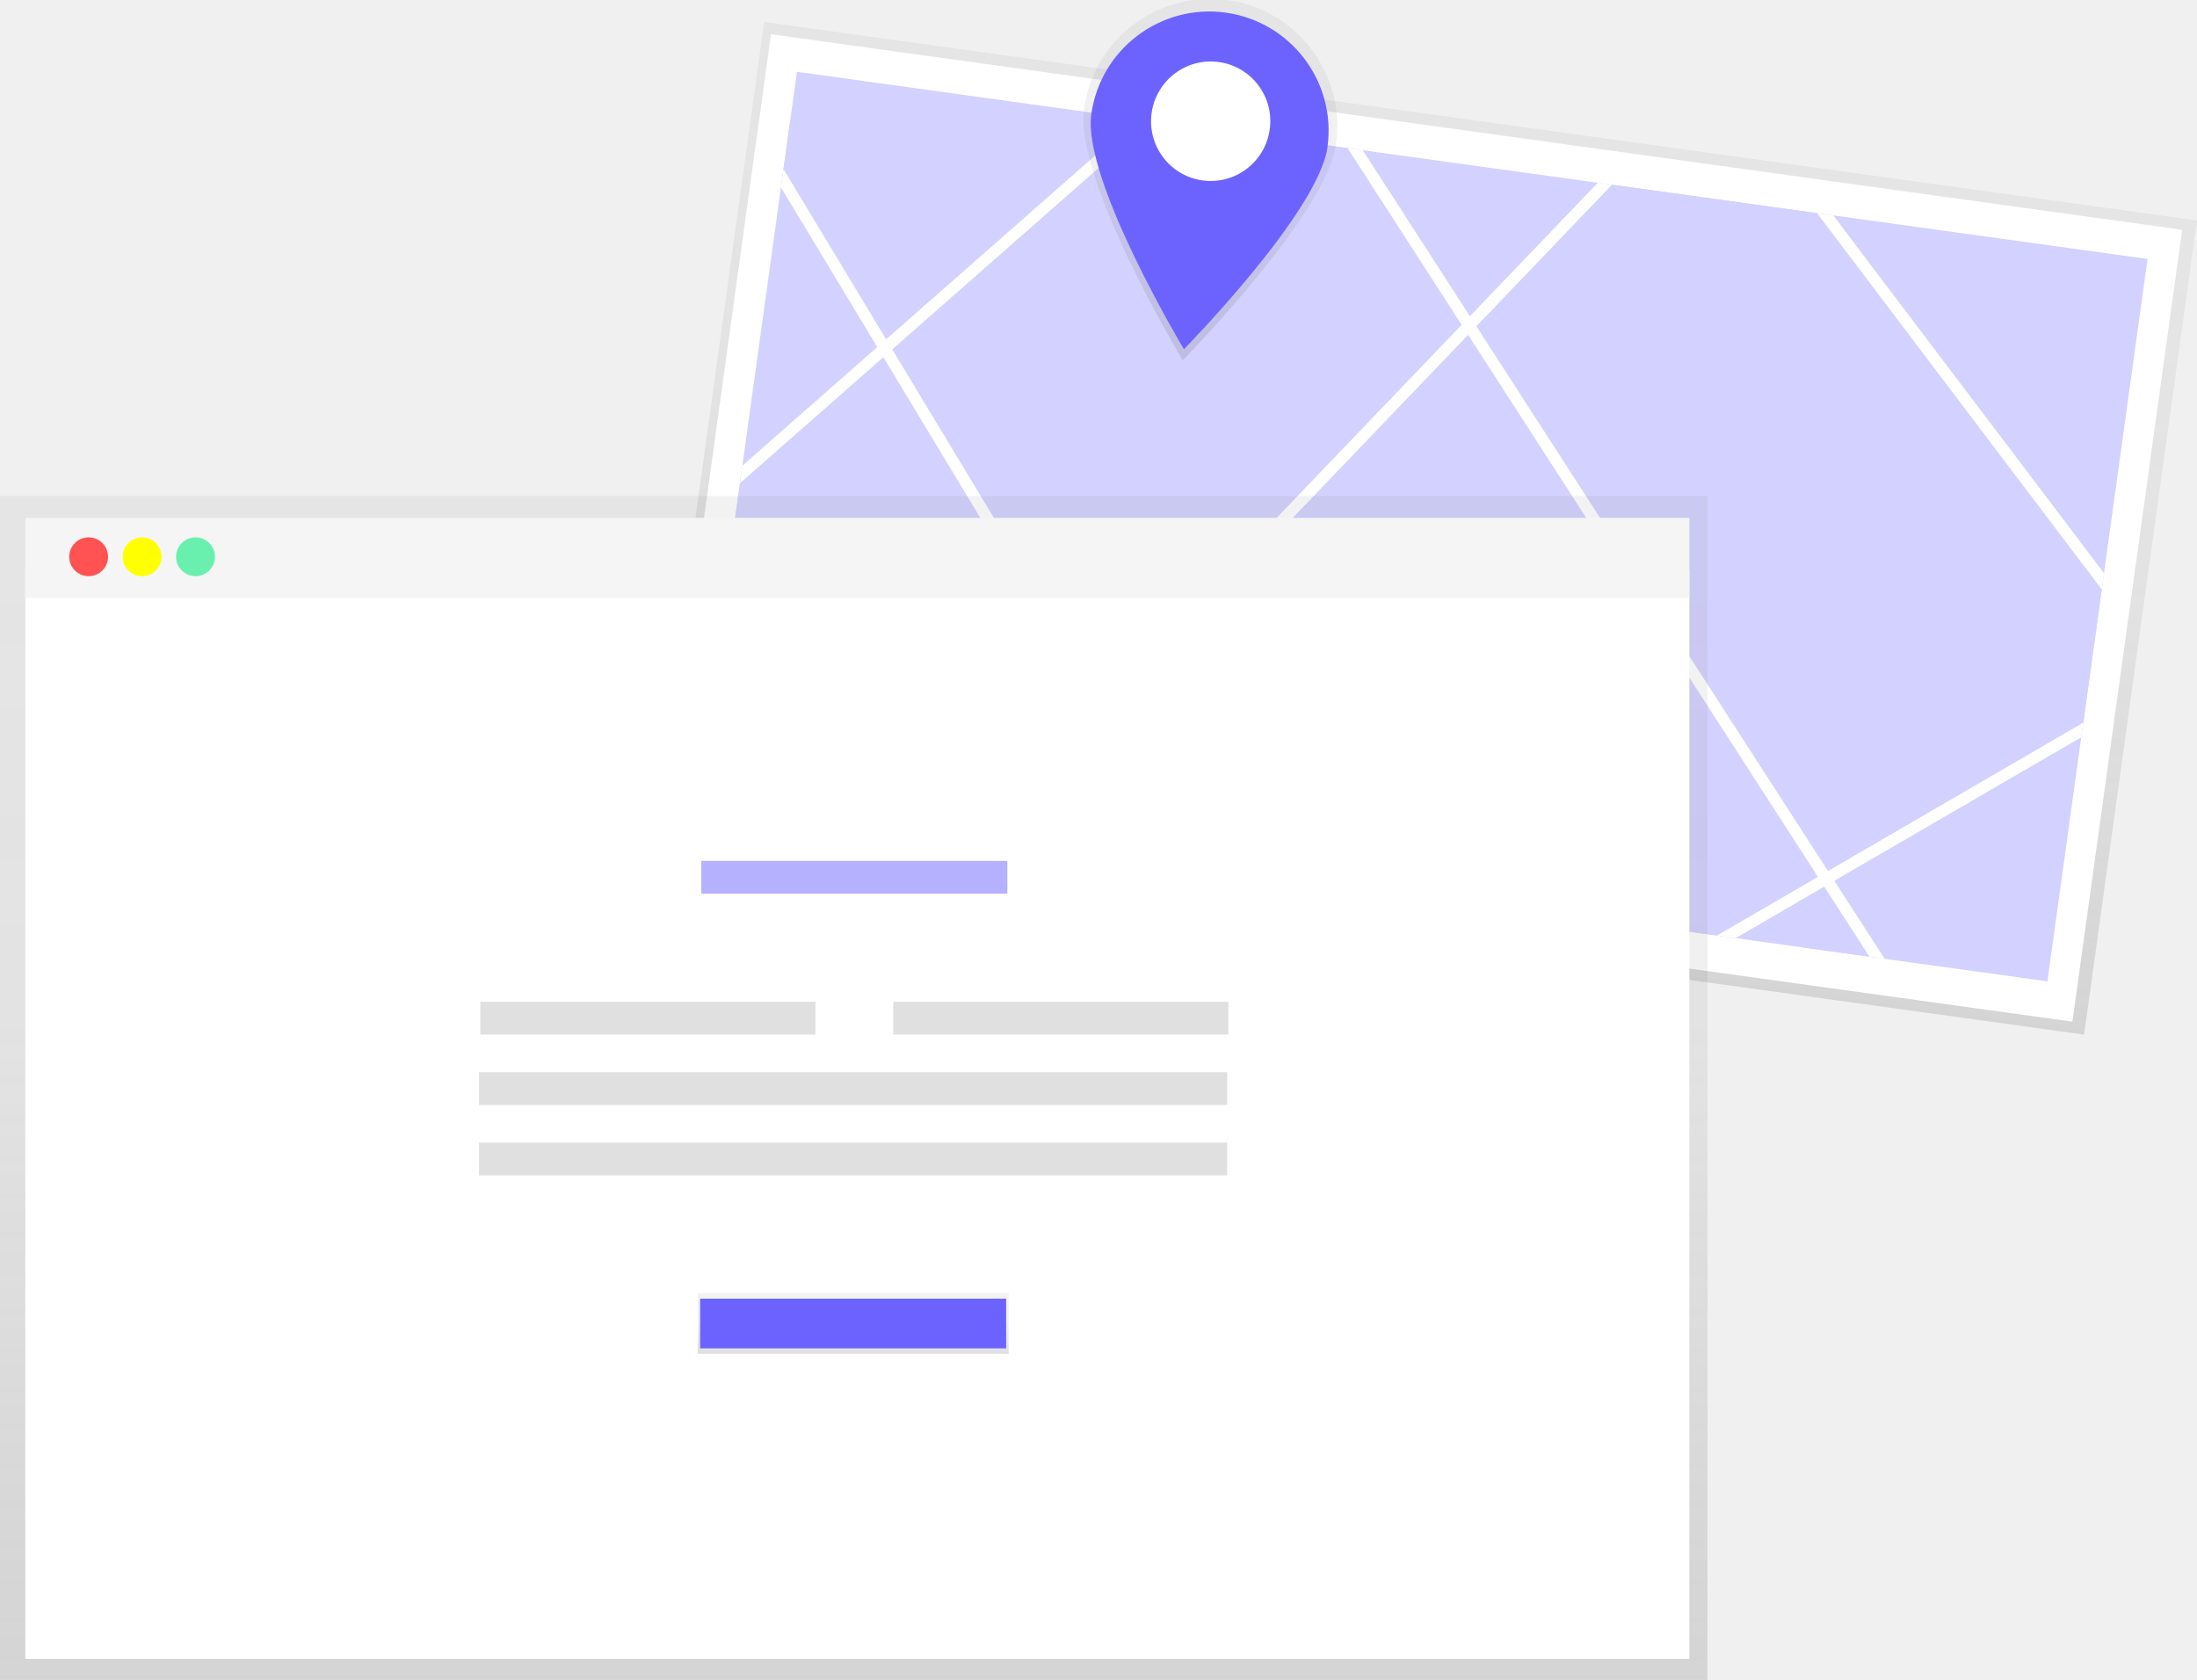
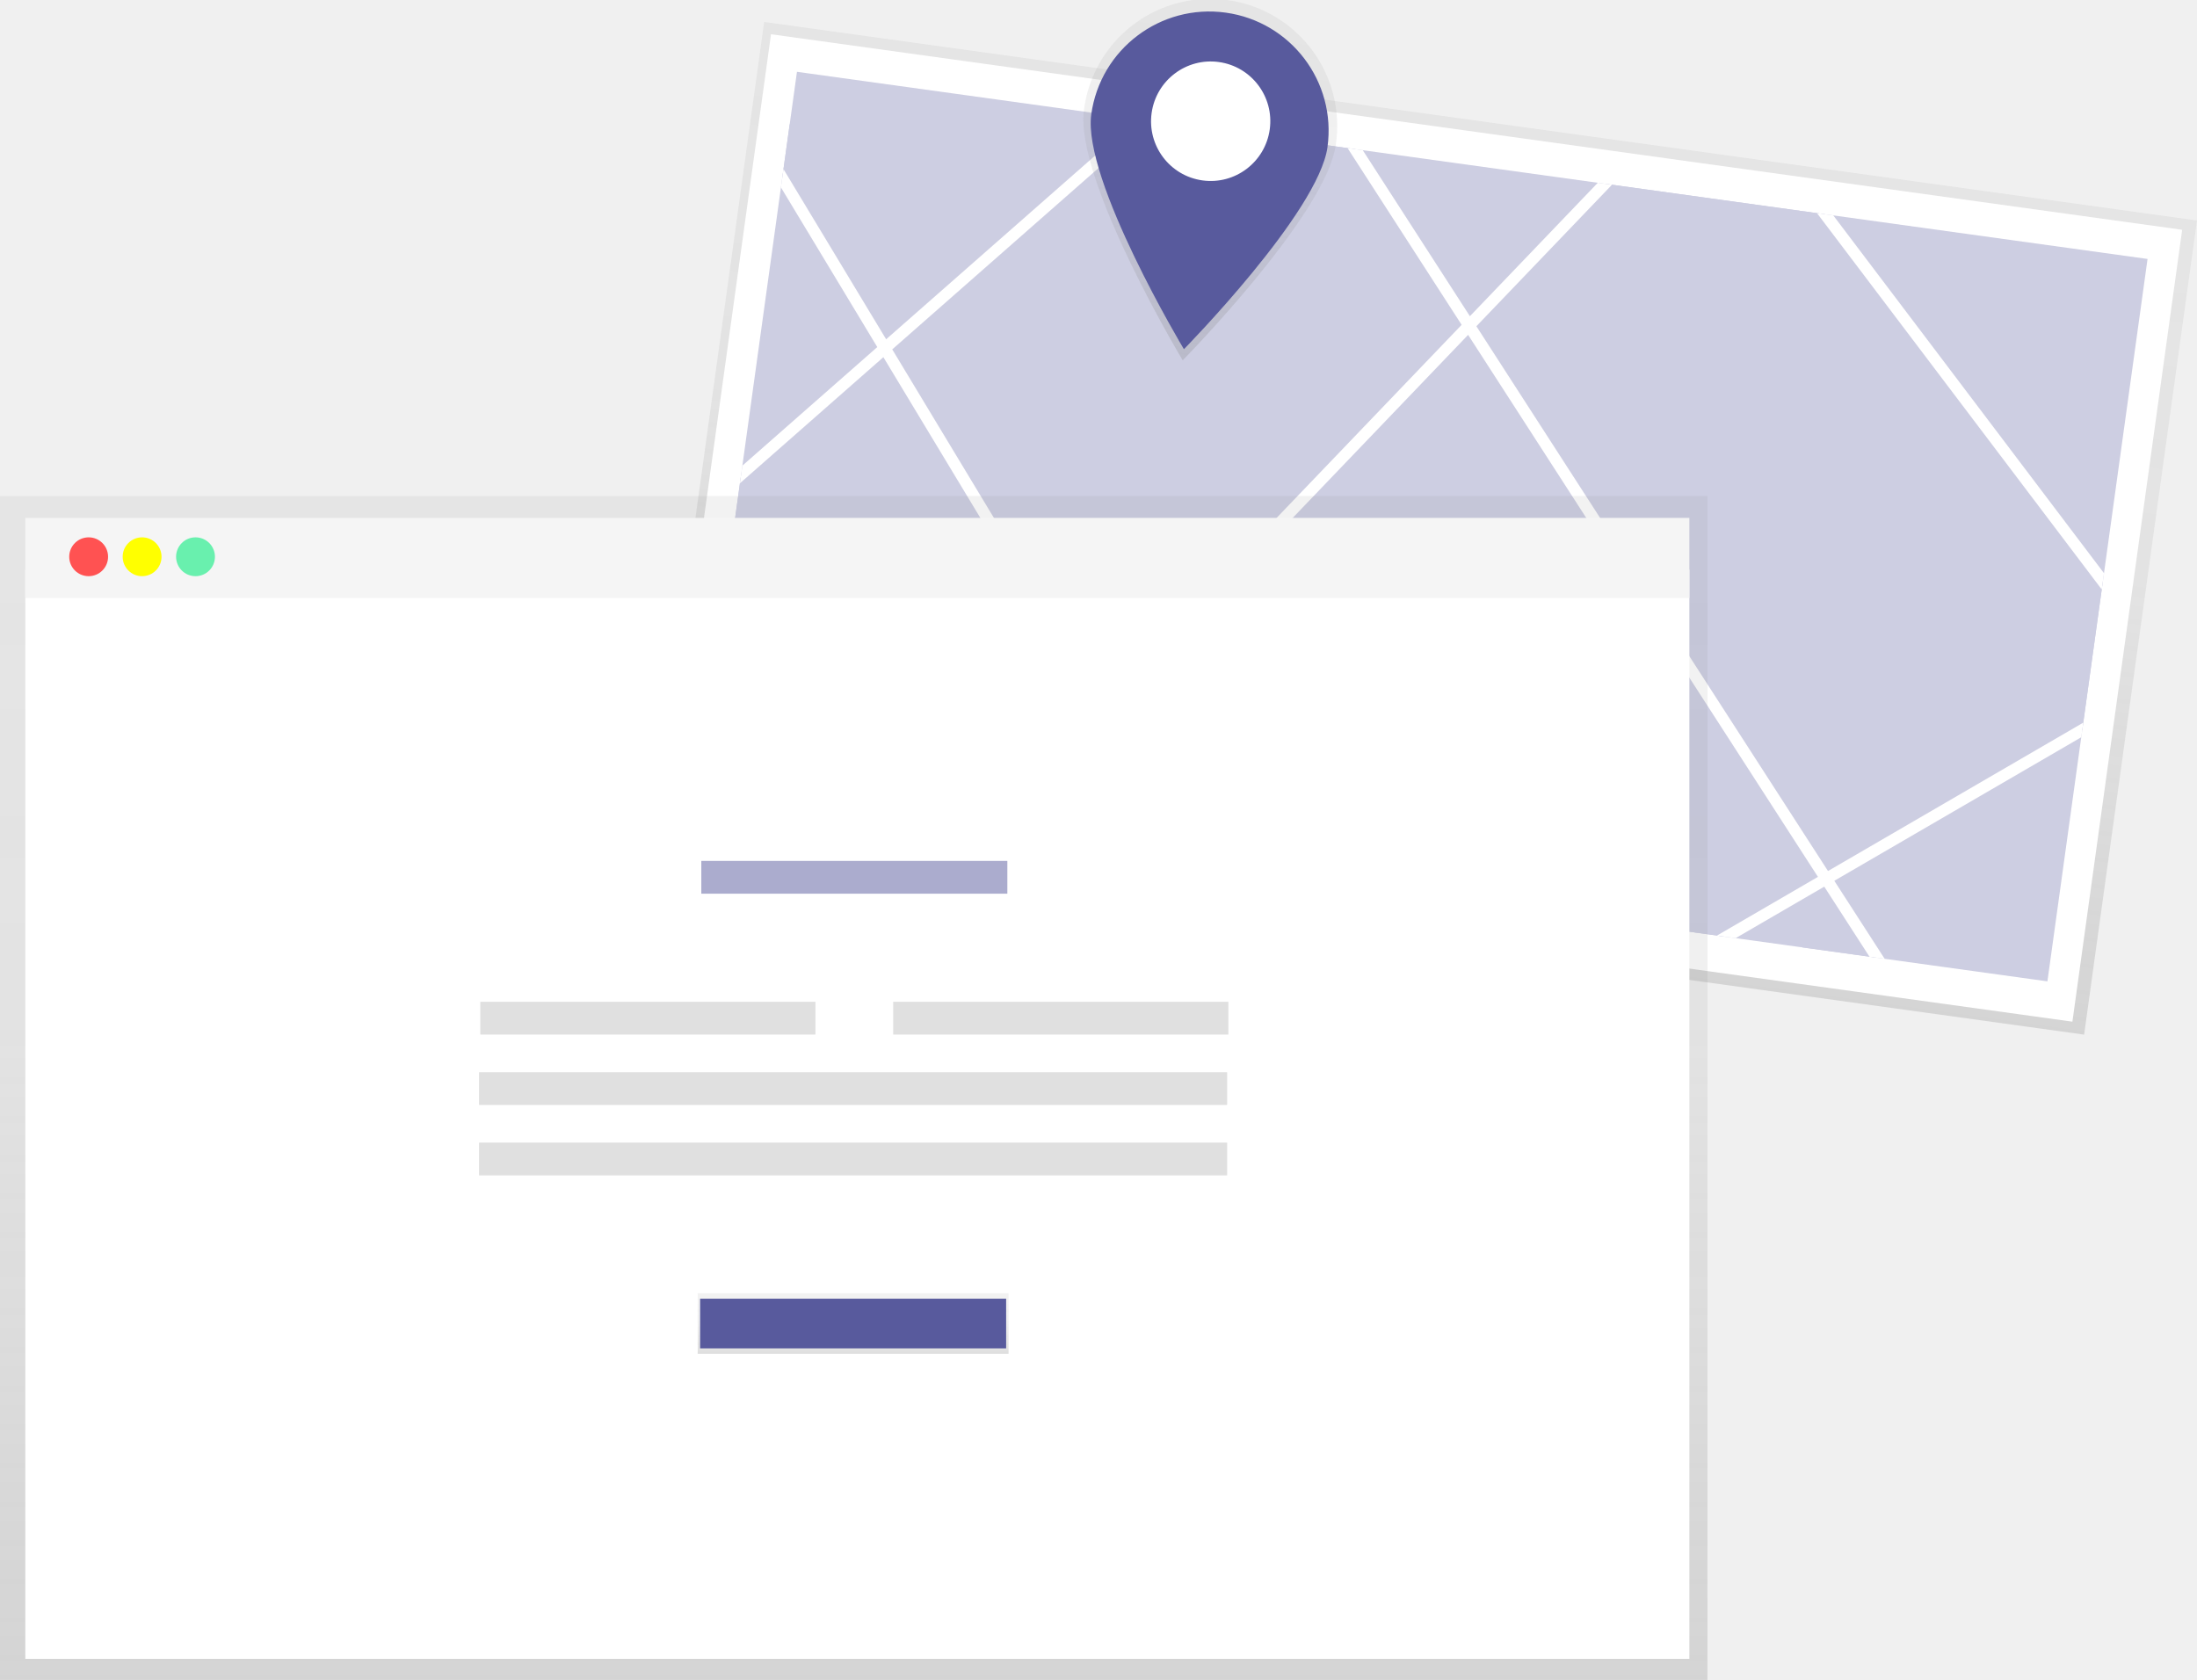
<svg xmlns="http://www.w3.org/2000/svg" xmlns:xlink="http://www.w3.org/1999/xlink" id="2490755a-457e-4afb-a65a-0ea5e4d54fde" data-name="Layer 1" width="945.48" height="723.06" viewBox="0 0 945.48 723.06">
  <defs>
    <linearGradient id="8cd9664d-1da2-4d12-b141-6acf96f68a9c" x1="740.07" y1="472.54" x2="740.07" y2="118.79" gradientTransform="matrix(0, 1.01, -1, 0, 1038.56, -429.84)" gradientUnits="userSpaceOnUse">
      <stop offset="0" stop-color="gray" stop-opacity="0.25" />
      <stop offset="0.54" stop-color="gray" stop-opacity="0.12" />
      <stop offset="1" stop-color="gray" stop-opacity="0.1" />
    </linearGradient>
    <clipPath id="cdabdff6-c4be-4715-8138-a67c0a106d83" transform="translate(-130 -89.47)">
-       <rect id="7312e2fe-1465-434b-8399-0e3c35e3f2aa" data-name="&lt;Rectangle&gt;" x="448.64" y="159.18" width="586.78" height="313.91" transform="translate(50.43 -98.88) rotate(7.89)" fill="#6c63ff" />
+       <rect id="7312e2fe-1465-434b-8399-0e3c35e3f2aa" data-name="&lt;Rectangle&gt;" x="448.64" y="159.18" width="586.78" height="313.91" transform="translate(50.43 -98.88) rotate(7.89)" fill="#585a9d" />
    </clipPath>
    <linearGradient id="2e0ace27-f24d-4475-8753-15718c01a844" x1="627.79" y1="238.31" x2="627.79" y2="82.56" gradientTransform="translate(47.68 -77.98) rotate(7.89)" xlink:href="#8cd9664d-1da2-4d12-b141-6acf96f68a9c" />
    <linearGradient id="4557fcba-ba8e-4ca6-a47b-16bad646016f" x1="367.4" y1="723.06" x2="367.4" y2="213.51" gradientTransform="matrix(1, 0, 0, 1, 0, 0)" xlink:href="#8cd9664d-1da2-4d12-b141-6acf96f68a9c" />
    <linearGradient id="4f826130-72fb-45c0-ad33-c53e19fef0b1" x1="367.14" y1="582.74" x2="367.14" y2="556.61" gradientTransform="matrix(1, 0, 0, 1, 0, 0)" xlink:href="#8cd9664d-1da2-4d12-b141-6acf96f68a9c" />
  </defs>
  <rect x="566.02" y="5.62" width="353.76" height="622.49" transform="translate(197.04 919.76) rotate(-82.11)" fill="url(#8cd9664d-1da2-4d12-b141-6acf96f68a9c)" />
  <rect x="435.28" y="144.67" width="613.09" height="344.1" transform="translate(-79.49 -188.31) rotate(7.89)" fill="#fff" />
  <g opacity="0.3">
-     <rect id="f33a93cd-dff1-45ca-976d-3ca4de540e86" data-name="&lt;Rectangle&gt;" x="448.64" y="159.18" width="586.78" height="313.91" transform="translate(-79.57 -188.35) rotate(7.89)" fill="#6c63ff" />
+     <rect id="f33a93cd-dff1-45ca-976d-3ca4de540e86" data-name="&lt;Rectangle&gt;" x="448.64" y="159.18" width="586.78" height="313.91" transform="translate(-79.57 -188.35) rotate(7.89)" fill="#585a9d" />
    <g clip-path="url(#cdabdff6-c4be-4715-8138-a67c0a106d83)">
-       <polyline points="305.89 25.78 541.8 416.84 685.31 436.73 935.87 291.06 738.08 29.61 387.52 395.45 187.09 320.14 545.2 5.32 837.19 457.78" fill="#6c63ff" stroke="#fff" stroke-miterlimit="10" stroke-width="5" />
+       <polyline points="305.89 25.78 541.8 416.84 685.31 436.73 935.87 291.06 738.08 29.61 387.52 395.45 187.09 320.14 545.2 5.32 837.19 457.78" fill="#585a9d" stroke="#fff" stroke-miterlimit="10" stroke-width="5" />
    </g>
  </g>
  <path d="M704.85,151.82c-4.16,30-65.87,92.74-65.87,92.74s-46.66-77.76-42.5-107.76a54.71,54.71,0,1,1,108.38,15Z" transform="translate(-130 -89.47)" fill="url(#2e0ace27-f24d-4475-8753-15718c01a844)" />
-   <path d="M701.29,152.77c-3.9,28.14-61.79,87-61.79,87s-43.77-72.94-39.87-101.08a51.31,51.31,0,1,1,101.65,14.09Z" transform="translate(-130 -89.47)" fill="#6c63ff" />
+   <path d="M701.29,152.77c-3.9,28.14-61.79,87-61.79,87s-43.77-72.94-39.87-101.08a51.31,51.31,0,1,1,101.65,14.09Z" transform="translate(-130 -89.47)" fill="#585a9d" />
  <ellipse cx="651.03" cy="141.65" rx="25.72" ry="25.66" transform="translate(291.34 677.6) rotate(-82.11)" fill="#fff" />
  <polygon points="0 213.51 0 239.22 0 723.06 734.81 723.06 734.81 239.22 734.81 213.51 0 213.51" fill="url(#4557fcba-ba8e-4ca6-a47b-16bad646016f)" />
  <rect x="10.9" y="245.21" width="716.12" height="468.79" fill="#fff" />
  <rect x="10.9" y="222.91" width="716.12" height="34.49" fill="#f5f5f5" />
  <circle cx="38.15" cy="239.64" r="8.36" fill="#ff5252" />
  <circle cx="61.15" cy="239.64" r="8.36" fill="#ff0" />
  <circle cx="84.14" cy="239.64" r="8.36" fill="#69f0ae" />
-   <rect x="301.81" y="370.55" width="131.7" height="14.11" fill="#6c63ff" opacity="0.5" />
+   <rect x="301.81" y="370.55" width="131.7" height="14.11" fill="#585a9d" opacity="0.5" />
  <rect x="206.7" y="431.18" width="144.24" height="14.11" fill="#e0e0e0" />
  <rect x="514.39" y="520.65" width="144.24" height="14.11" transform="translate(1043.02 965.94) rotate(-180)" fill="#e0e0e0" />
  <rect x="206.17" y="461.49" width="321.93" height="14.11" fill="#e0e0e0" />
  <rect x="206.17" y="491.8" width="321.93" height="14.11" fill="#e0e0e0" />
  <rect x="300.25" y="556.61" width="133.79" height="26.13" fill="url(#4f826130-72fb-45c0-ad33-c53e19fef0b1)" />
-   <rect x="301.29" y="558.98" width="131.7" height="21.38" fill="#6c63ff" />
+   <rect x="301.29" y="558.98" width="131.7" height="21.38" fill="#585a9d" />
</svg>
